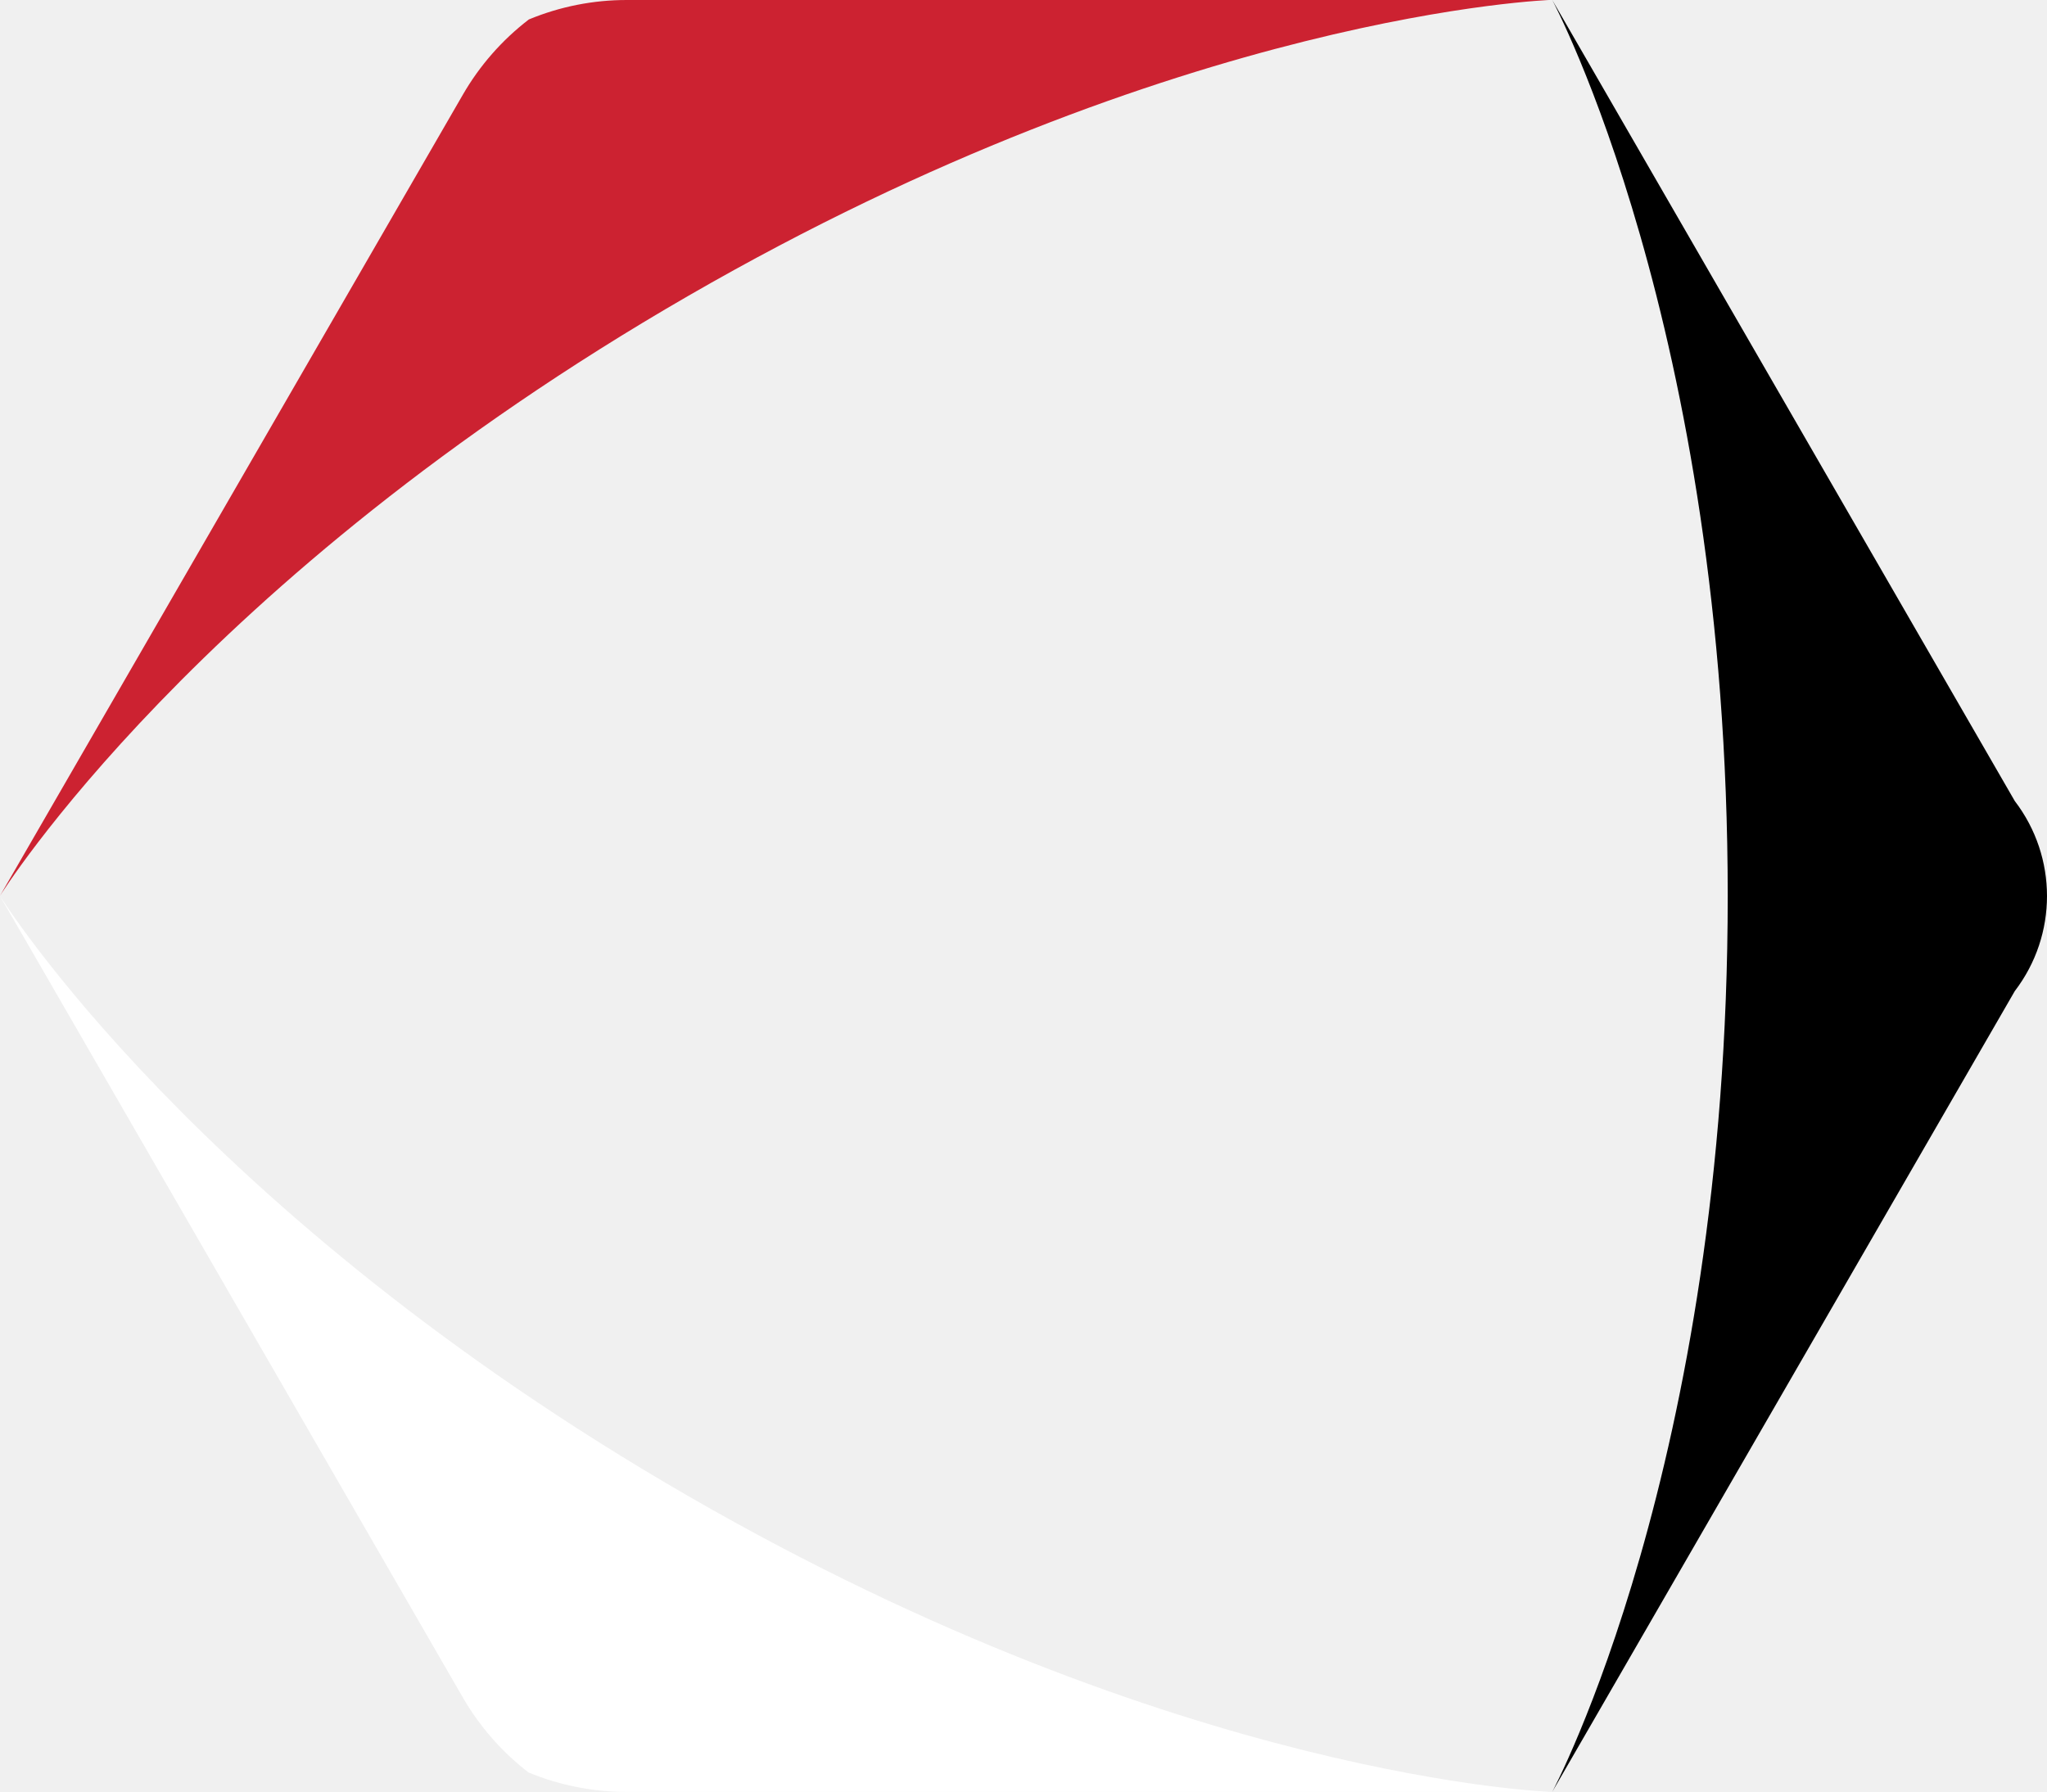
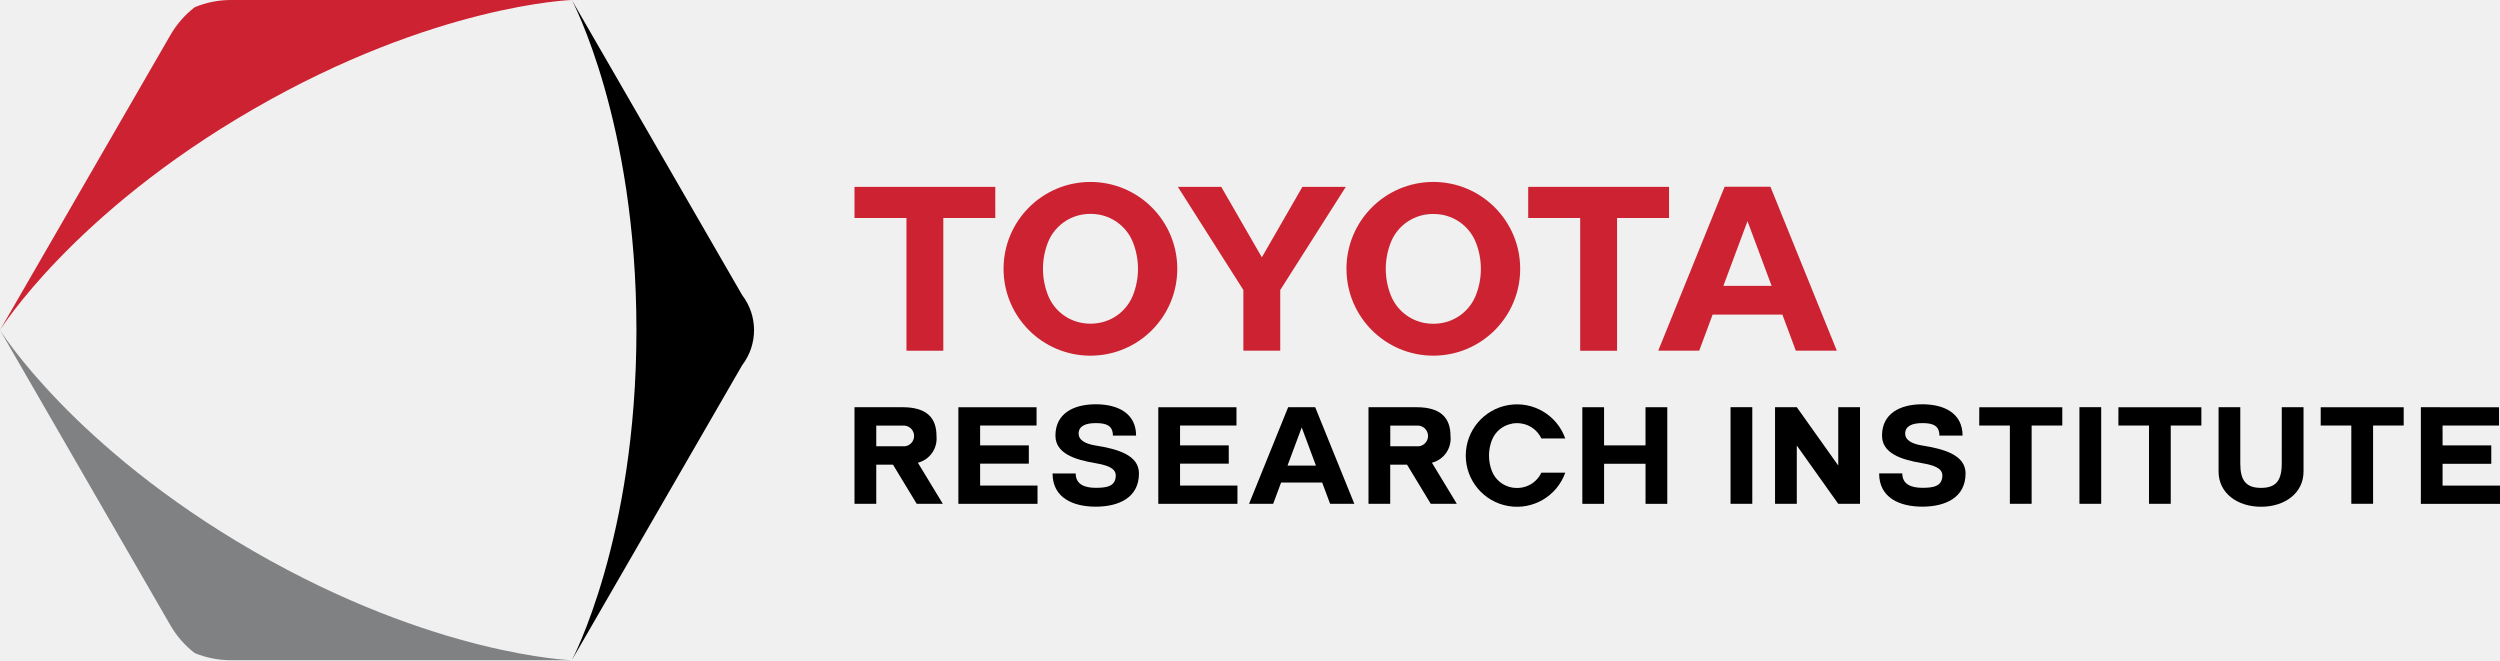
- <svg xmlns="http://www.w3.org/2000/svg" width="115.758" height="101.351" viewBox="0 0 115.758 101.351">
-   <g id="Logo" transform="translate(-796.574 333.367)">
-     <path id="Path_113" data-name="Path 113" d="M822.728-266.374a14.535,14.535,0,0,0,3.738,4.276,14.643,14.643,0,0,0,5.561,1.1h52.325s-21.009-.661-48.862-16.738-38.916-33.937-38.916-33.937Z" transform="translate(0 28.986)" fill="#fff" />
-     <path id="Path_114" data-name="Path 114" d="M860.3-277.311a8.841,8.841,0,0,0,0-10.748l-26.157-45.309s9.923,18.519,9.923,50.675-9.923,50.675-9.923,50.675Z" transform="translate(50.211 0)" />
-     <path id="Path_115" data-name="Path 115" d="M832.037-333.367a14.442,14.442,0,0,0-5.556,1.1A14.485,14.485,0,0,0,822.742-328l-26.168,45.3s11.075-17.858,38.921-33.932,48.851-16.743,48.851-16.743Z" transform="translate(0 0)" fill="#cc2231" />
+ <svg xmlns="http://www.w3.org/2000/svg" width="164.258" height="43.378" viewBox="0 0 164.258 43.378">
+   <g id="Logo" transform="translate(-0.001 0)">
+     <path id="Path_113" data-name="Path 113" d="M11.194,46.459a6.209,6.209,0,0,0,1.6,1.83,6.246,6.246,0,0,0,2.38.469H37.569s-8.992-.283-20.913-7.164S0,27.069,0,27.069Z" transform="translate(0 -5.38)" fill="#7f8183" />
+     <path id="Path_114" data-name="Path 114" d="M58.084,23.992a3.783,3.783,0,0,0,0-4.6L46.889,0s4.247,7.926,4.247,21.689-4.247,21.689-4.247,21.689Z" transform="translate(-9.319 0)" />
+     <path id="Path_115" data-name="Path 115" d="M15.178,0A6.209,6.209,0,0,0,12.8.472a6.218,6.218,0,0,0-1.6,1.827L0,21.689s4.74-7.643,16.658-14.523S37.566,0,37.566,0Z" transform="translate(0 0)" fill="#cc2231" />
+     <path id="Path_116" data-name="Path 116" d="M79.32,15.322H70.07v2.046h3.415v8.723h2.421V17.369h3.415Z" transform="translate(-13.926 -3.045)" fill="#cc2231" />
+     <path id="Path_117" data-name="Path 117" d="M88,14.921a5.707,5.707,0,1,0,5.707,5.707v0A5.706,5.706,0,0,0,88,14.921m2.8,7.432a2.954,2.954,0,0,1-2.235,1.83,3.1,3.1,0,0,1-1.122,0,2.954,2.954,0,0,1-2.235-1.83,4.748,4.748,0,0,1,0-3.457,2.969,2.969,0,0,1,2.235-1.83,3.216,3.216,0,0,1,1.122,0A2.969,2.969,0,0,1,90.8,18.9a4.748,4.748,0,0,1,0,3.457" transform="translate(-16.355 -2.966)" fill="#cc2231" />
+     <path id="Path_118" data-name="Path 118" d="M96.586,15.322h2.851l2.667,4.63,2.665-4.63h2.851L103.313,22.1v3.985h-2.422V22.1Z" transform="translate(-19.196 -3.045)" fill="#cc2231" />
+     <path id="Path_119" data-name="Path 119" d="M110.412,20.626a5.707,5.707,0,1,1,5.708,5.707h0a5.706,5.706,0,0,1-5.707-5.7v0m5.707,3.606a3.458,3.458,0,0,0,.561-.05,2.965,2.965,0,0,0,2.235-1.83,4.728,4.728,0,0,0,0-3.458,2.965,2.965,0,0,0-2.235-1.83,3.3,3.3,0,0,0-1.122,0,2.964,2.964,0,0,0-2.237,1.83,4.728,4.728,0,0,0,0,3.458,2.964,2.964,0,0,0,2.237,1.83,3.458,3.458,0,0,0,.561.05" transform="translate(-21.944 -2.965)" fill="#cc2231" />
+     <path id="Path_120" data-name="Path 120" d="M144.134,23.712h-4.583l-.881,2.37h-2.692l4.361-10.769h3.01l4.361,10.769h-2.693Zm-.706-1.885-1.586-4.253-1.586,4.253Z" transform="translate(-27.025 -3.043)" fill="#cc2231" />
+     <path id="Path_121" data-name="Path 121" d="M134.568,15.322h-9.253v2.046h3.415v8.723h2.423V17.369h3.415Z" transform="translate(-24.906 -3.045)" fill="#cc2231" />
+     <path id="Path_122" data-name="Path 122" d="M162.3,34.595h2.013v5.142h1.43V34.595h2.014v-1.2h-5.454Z" transform="translate(-32.257 -6.637)" />
+     <path id="Path_123" data-name="Path 123" d="M173.71,34.595h2.011v5.142h1.429V34.595h2.011v-1.2h-5.449Z" transform="translate(-34.524 -6.637)" />
+     <path id="Path_124" data-name="Path 124" d="M190.3,34.595h2.011v5.142h1.43V34.595h2.011v-1.2H190.3Z" transform="translate(-37.821 -6.637)" />
+     <path id="Path_125" data-name="Path 125" d="M149.708,37.222l-2.724-3.832h-1.429v6.348h1.429V35.907l2.724,3.832h1.429V33.392h-1.429Z" transform="translate(-28.928 -6.636)" />
+     <rect id="Rectangle_33" data-name="Rectangle 33" width="1.429" height="6.348" transform="translate(113.703 26.753)" />
+     <rect id="Rectangle_34" data-name="Rectangle 34" width="1.429" height="6.348" transform="translate(136.627 26.753)" />
+     <path id="Path_126" data-name="Path 126" d="M198.513,33.393h0v6.348h5.2v-1.2H199.94V37.111h3.2V35.9h-3.2V34.595h3.708v-1.2Z" transform="translate(-39.454 -6.637)" />
+     <path id="Path_127" data-name="Path 127" d="M186.076,37.092c0,1.095-.359,1.6-1.362,1.6s-1.362-.506-1.362-1.6v-3.7h-1.427V37.62c0,1.409,1.224,2.312,2.792,2.312s2.79-.9,2.79-2.312V33.393h-1.429Z" transform="translate(-36.157 -6.637)" />
+     <path id="Path_128" data-name="Path 128" d="M156.928,35.863c-.78-.127-1.127-.4-1.127-.784,0-.486.437-.691,1.127-.691s1.122.16,1.122.821h1.522c0-1.442-1.167-2.058-2.644-2.058s-2.648.617-2.648,2.058c0,1.159,1.246,1.582,2.648,1.814,1.115.181,1.316.5,1.316.8,0,.74-.631.816-1.316.816s-1.316-.2-1.316-.945h-1.522c0,1.61,1.358,2.184,2.84,2.184s2.839-.574,2.839-2.184c0-1.229-1.463-1.611-2.839-1.833" transform="translate(-30.624 -6.589)" />
+     <path id="Path_129" data-name="Path 129" d="M80.017,37.1h3.2V35.9h-3.2V34.595h3.708v-1.2H78.588V39.74h5.2v-1.2H80.017Z" transform="translate(-15.619 -6.637)" />
+     <path id="Path_130" data-name="Path 130" d="M96.411,37.1h3.2V35.9h-3.2V34.595h3.707v-1.2H94.982V39.74h5.2v-1.2H96.411Z" transform="translate(-18.877 -6.637)" />
+     <path id="Path_131" data-name="Path 131" d="M133.905,33.393V35.9h-2.724V33.393h-1.428v6.348h1.429V37.108h2.724v2.633h1.429V33.393Z" transform="translate(-25.788 -6.637)" />
+     <path id="Path_132" data-name="Path 132" d="M75.458,35.28c0-1.168-.619-1.888-2.231-1.888H70.07v6.347H71.5V37.168h1.1l1.558,2.571h1.715l-1.638-2.7a1.633,1.633,0,0,0,1.22-1.763m-2.1.683H71.5V34.6h1.855a.683.683,0,0,1,0,1.362" transform="translate(-13.926 -6.637)" />
+     <path id="Path_133" data-name="Path 133" d="M117.606,35.28c0-1.168-.62-1.888-2.233-1.888h-3.155v6.347h1.427V37.168h1.106l1.558,2.571h1.713l-1.636-2.7a1.633,1.633,0,0,0,1.22-1.763m-2.1.683h-1.856V34.6H115.5a.683.683,0,0,1,0,1.362" transform="translate(-22.303 -6.637)" />
+     <path id="Path_134" data-name="Path 134" d="M123.229,34.421a1.852,1.852,0,0,1,.333-.03,1.8,1.8,0,0,1,.328.03,1.74,1.74,0,0,1,1.271.978h1.57a3.365,3.365,0,1,0,0,2.244h-1.57a1.742,1.742,0,0,1-1.271.978,1.8,1.8,0,0,1-.328.028,1.851,1.851,0,0,1-.333-.028,1.748,1.748,0,0,1-1.318-1.078,2.816,2.816,0,0,1,0-2.039,1.743,1.743,0,0,1,1.318-1.078" transform="translate(-23.887 -6.589)" />
+     <path id="Path_135" data-name="Path 135" d="M89.15,35.863c-.78-.127-1.126-.4-1.126-.784,0-.486.437-.691,1.126-.691s1.126.16,1.126.821H91.8c0-1.442-1.165-2.058-2.648-2.058S86.5,33.769,86.5,35.21c0,1.159,1.246,1.582,2.648,1.814,1.116.181,1.316.5,1.316.8,0,.74-.629.816-1.316.816s-1.316-.2-1.316-.945H86.311c0,1.61,1.357,2.184,2.839,2.184s2.839-.574,2.839-2.184c0-1.229-1.461-1.611-2.839-1.833" transform="translate(-17.154 -6.589)" />
+     <path id="Path_136" data-name="Path 136" d="M106.769,33.391h-1.776l-2.569,6.345h1.585l.52-1.394h2.7l.52,1.394h1.591Zm-1.82,3.838.935-2.508.935,2.508Z" transform="translate(-20.356 -6.636)" />
  </g>
</svg>
